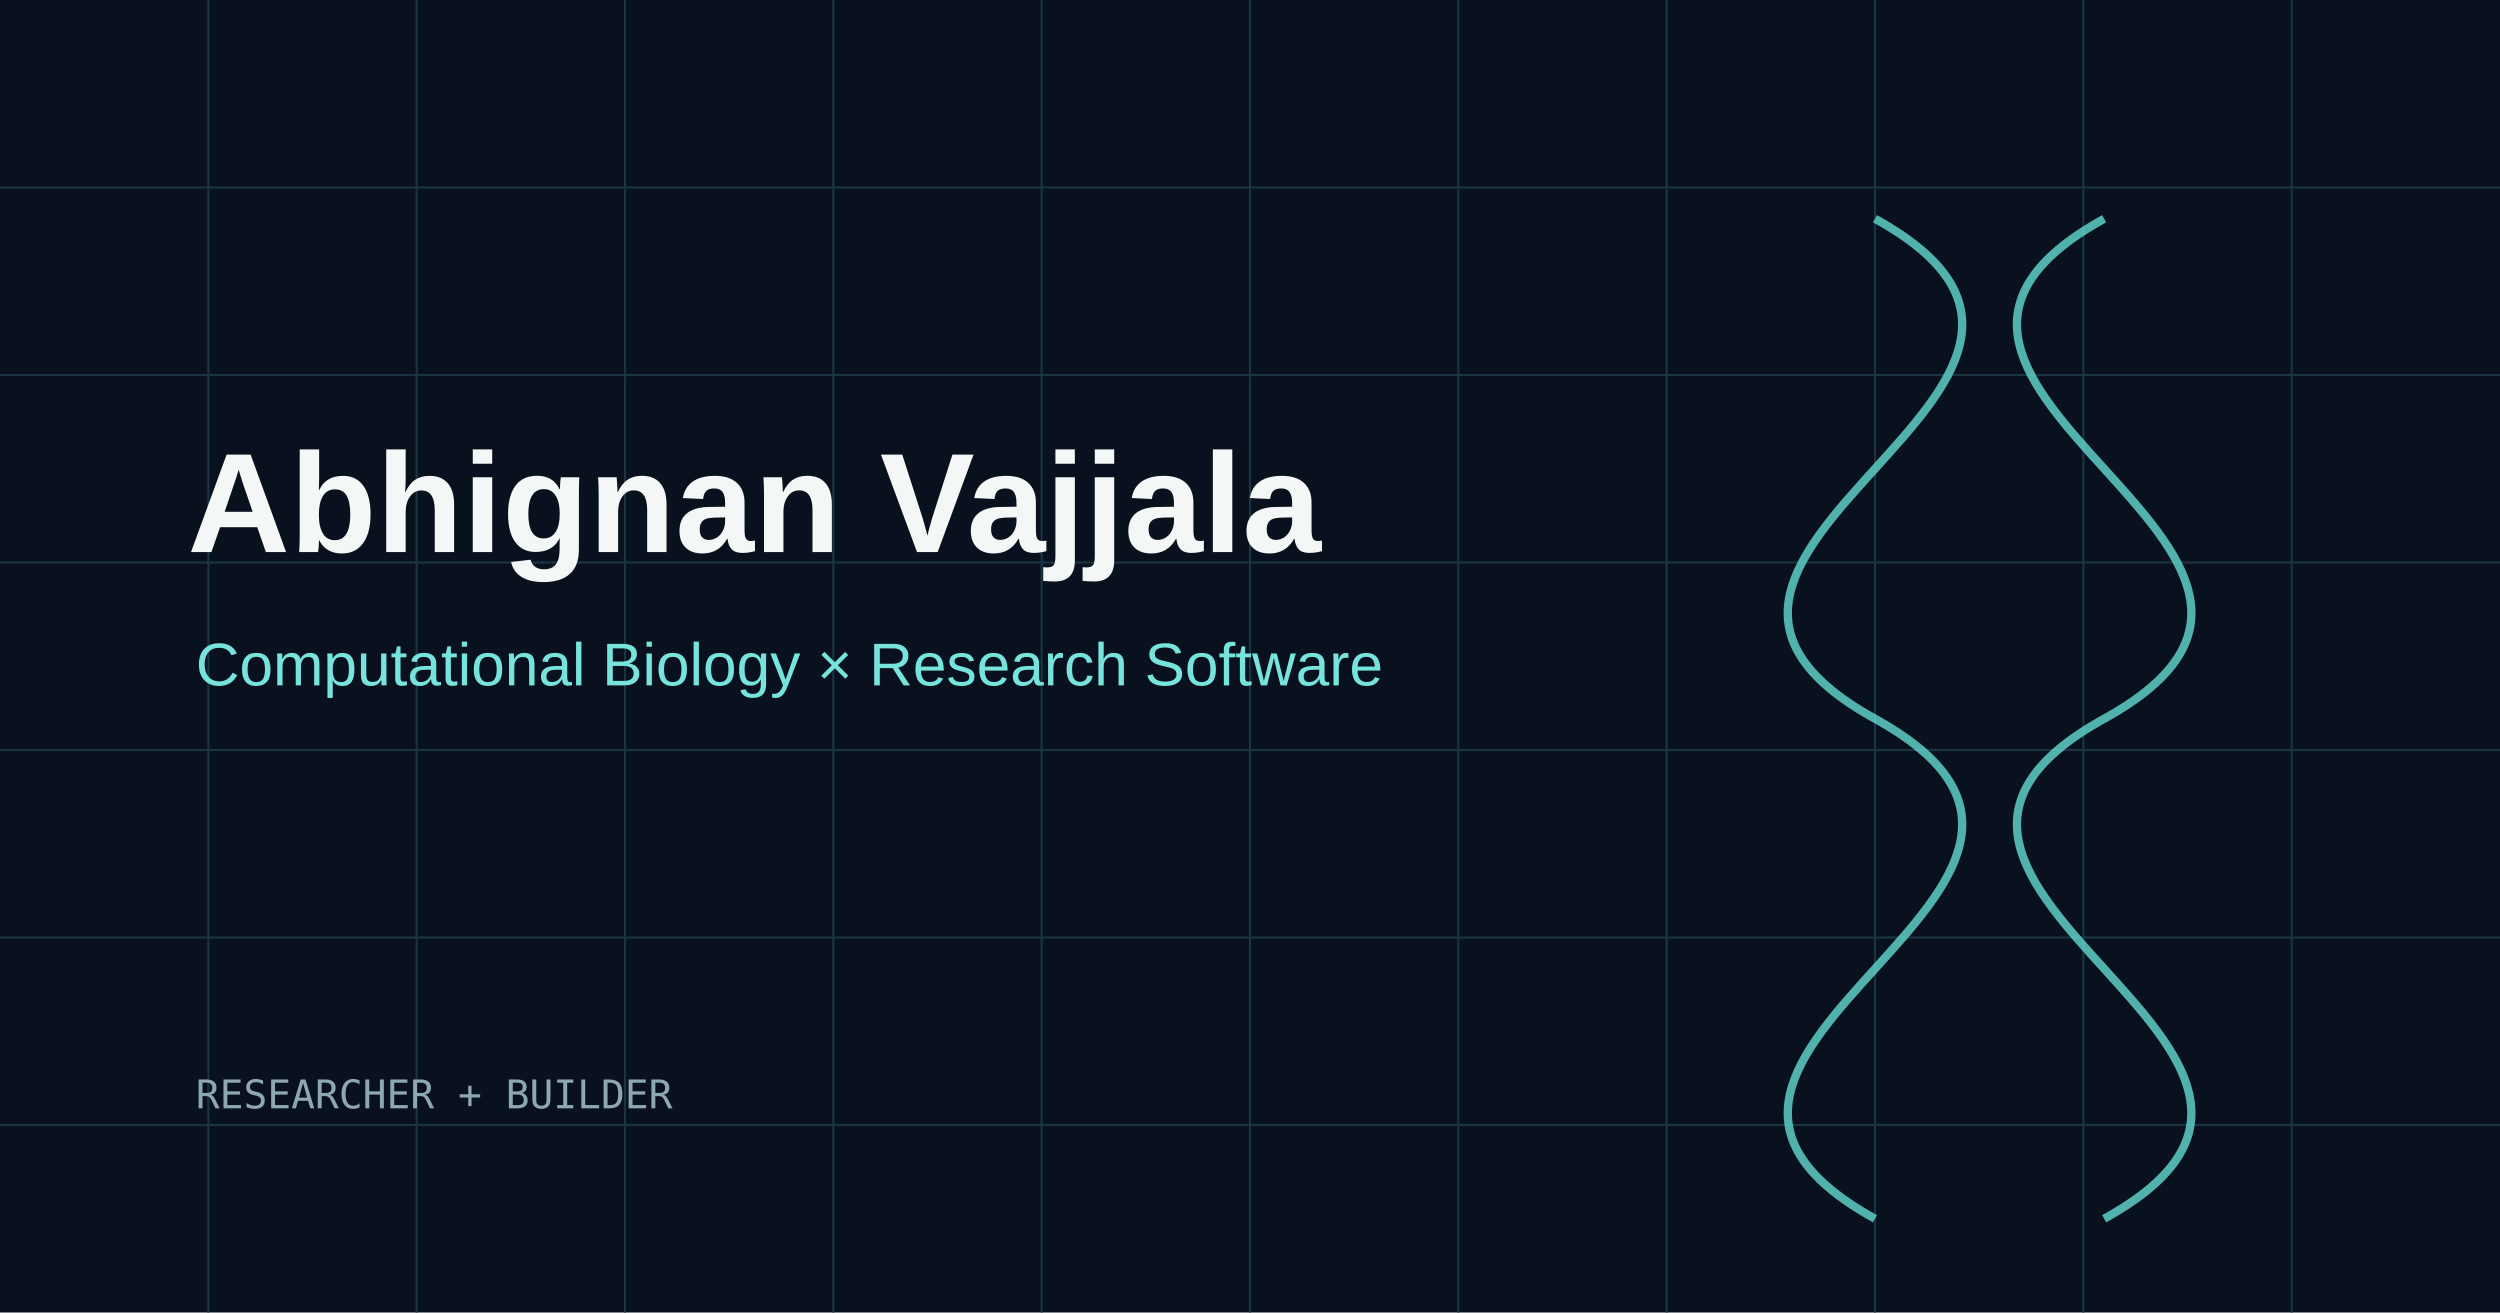
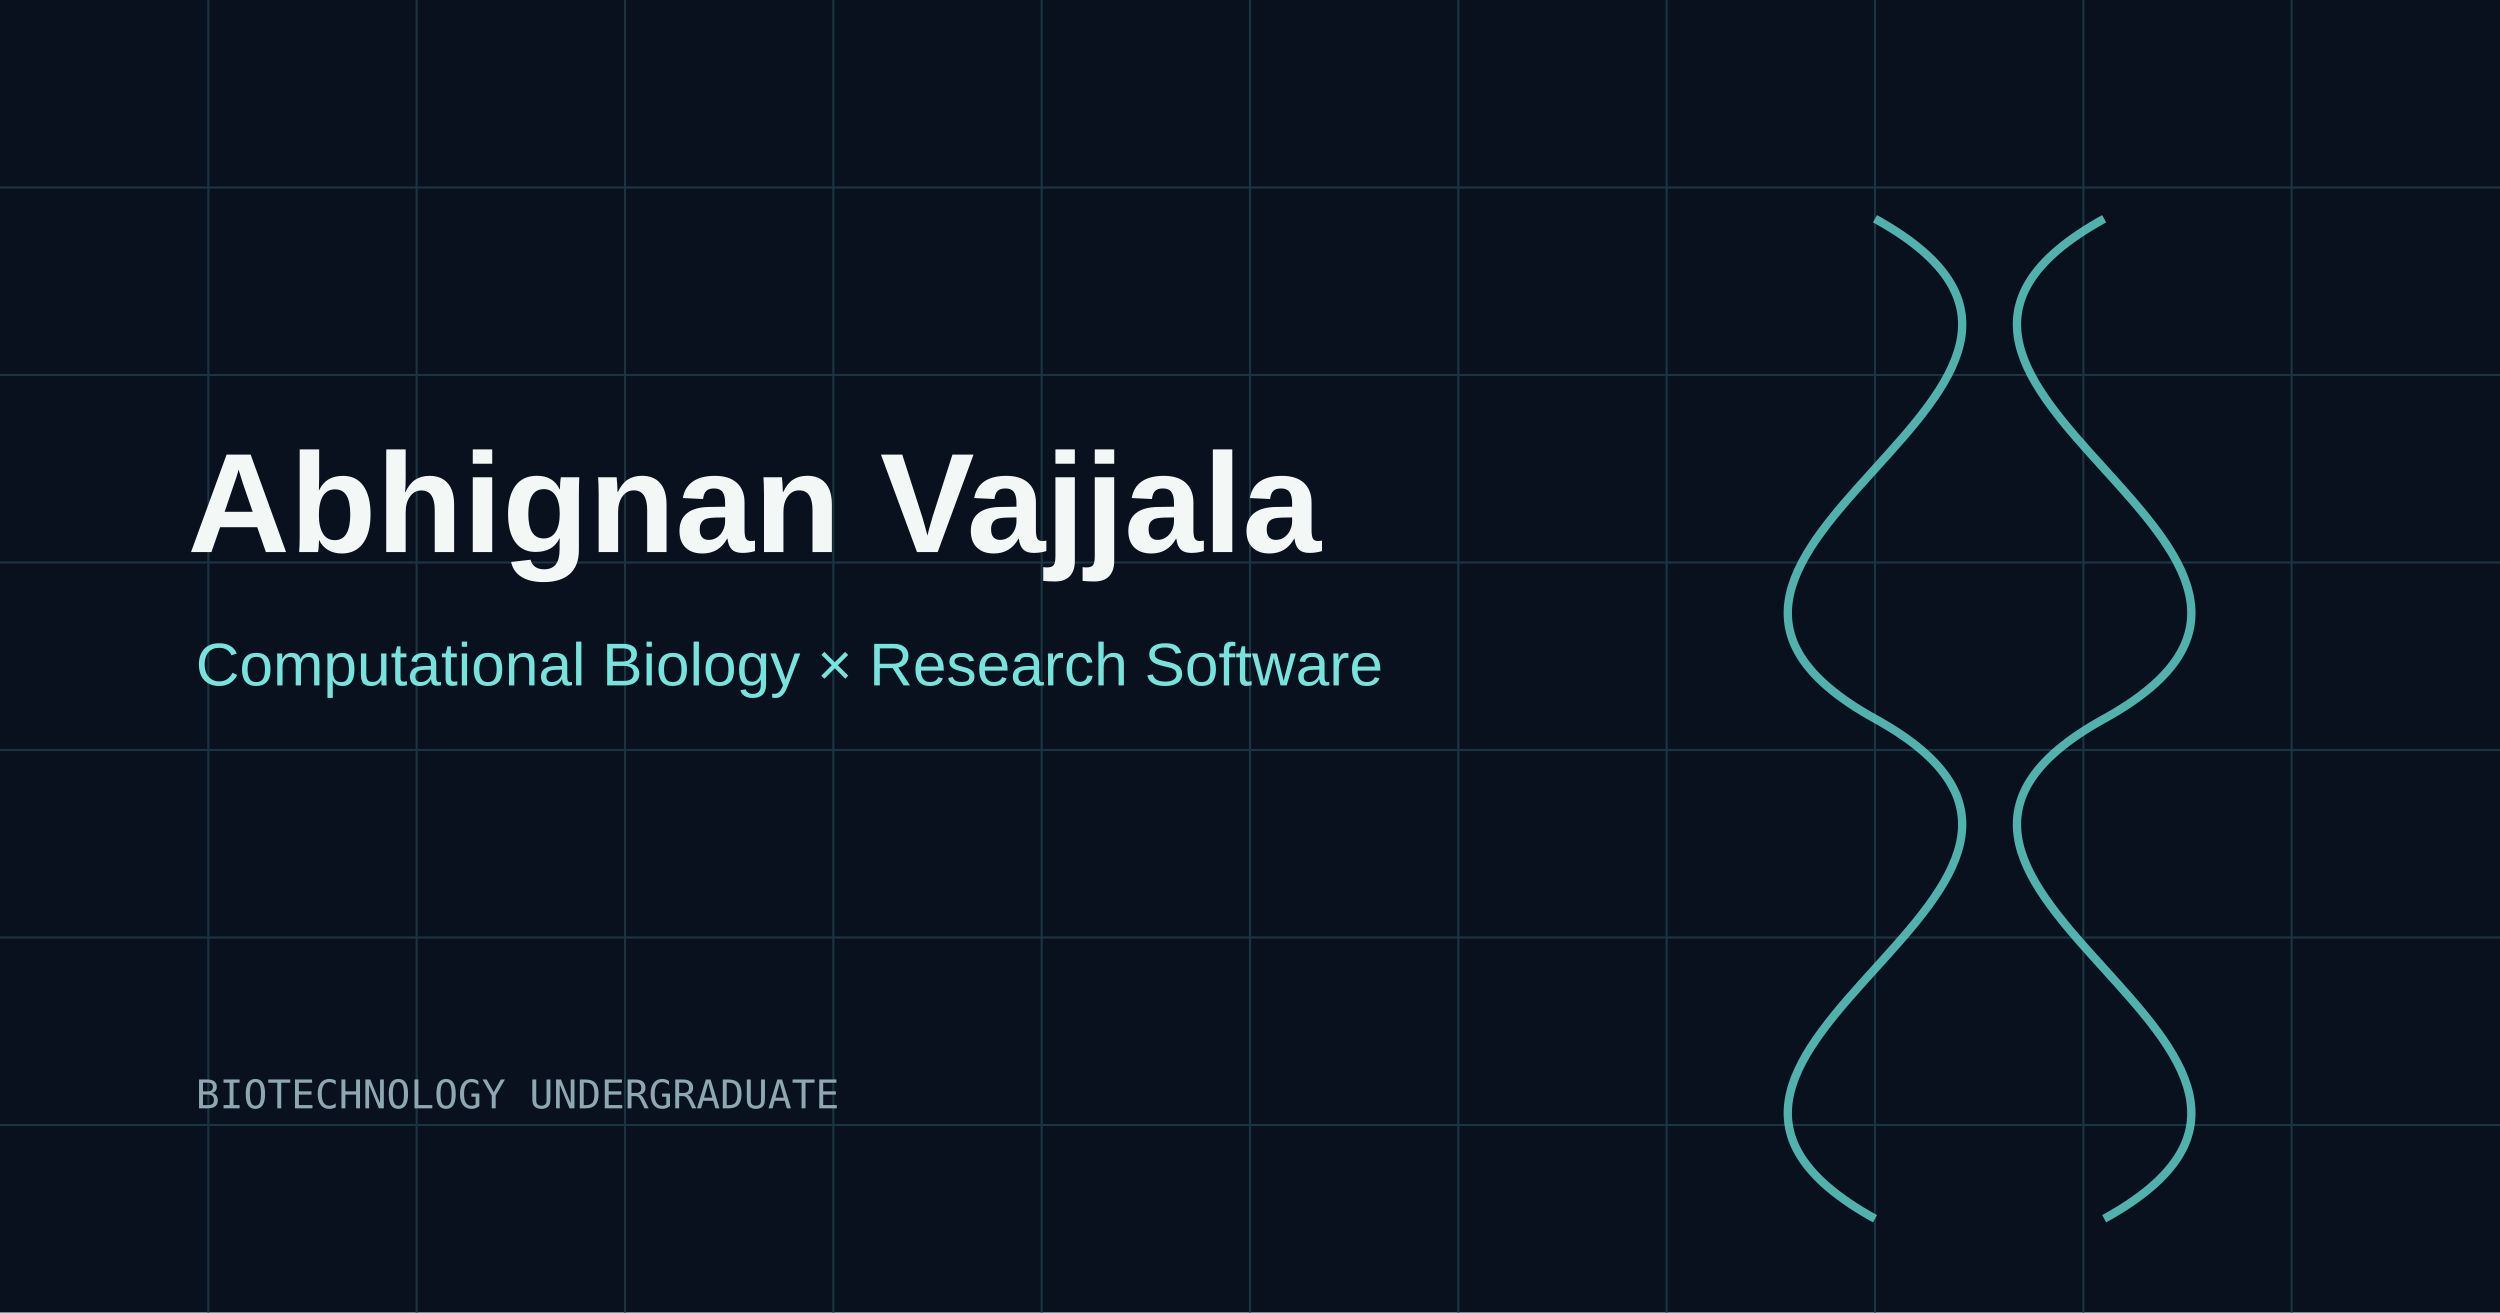
<svg xmlns="http://www.w3.org/2000/svg" width="1200" height="630" viewBox="0 0 1200 630">
  <rect width="1200" height="630" fill="#08111d" />
  <g stroke="#1b3443" stroke-width="1">
    <path d="M0 90h1200M0 180h1200M0 270h1200M0 360h1200M0 450h1200M0 540h1200M100 0v630M200 0v630M300 0v630M400 0v630M500 0v630M600 0v630M700 0v630M800 0v630M900 0v630M1000 0v630M1100 0v630" />
  </g>
  <text x="90" y="265" fill="#f3f8f7" font-family="Arial,sans-serif" font-size="68" font-weight="700">Abhignan Vajjala</text>
  <text x="94" y="329" fill="#76e4dc" font-family="Arial,sans-serif" font-size="29">Computational Biology × Research Software</text>
-   <text x="94" y="532" fill="#8ea8b2" font-family="monospace" font-size="19">RESEARCHER + BUILDER</text>
+   <text x="94" y="532" fill="#8ea8b2" font-family="monospace" font-size="19">BIOTECHNOLOGY UNDERGRADUATE</text>
  <path d="M900 105c145 80-145 160 0 240s-145 160 0 240m110-480c-145 80 145 160 0 240s145 160 0 240" fill="none" stroke="#63d9d1" stroke-width="4" opacity=".8" />
</svg>
